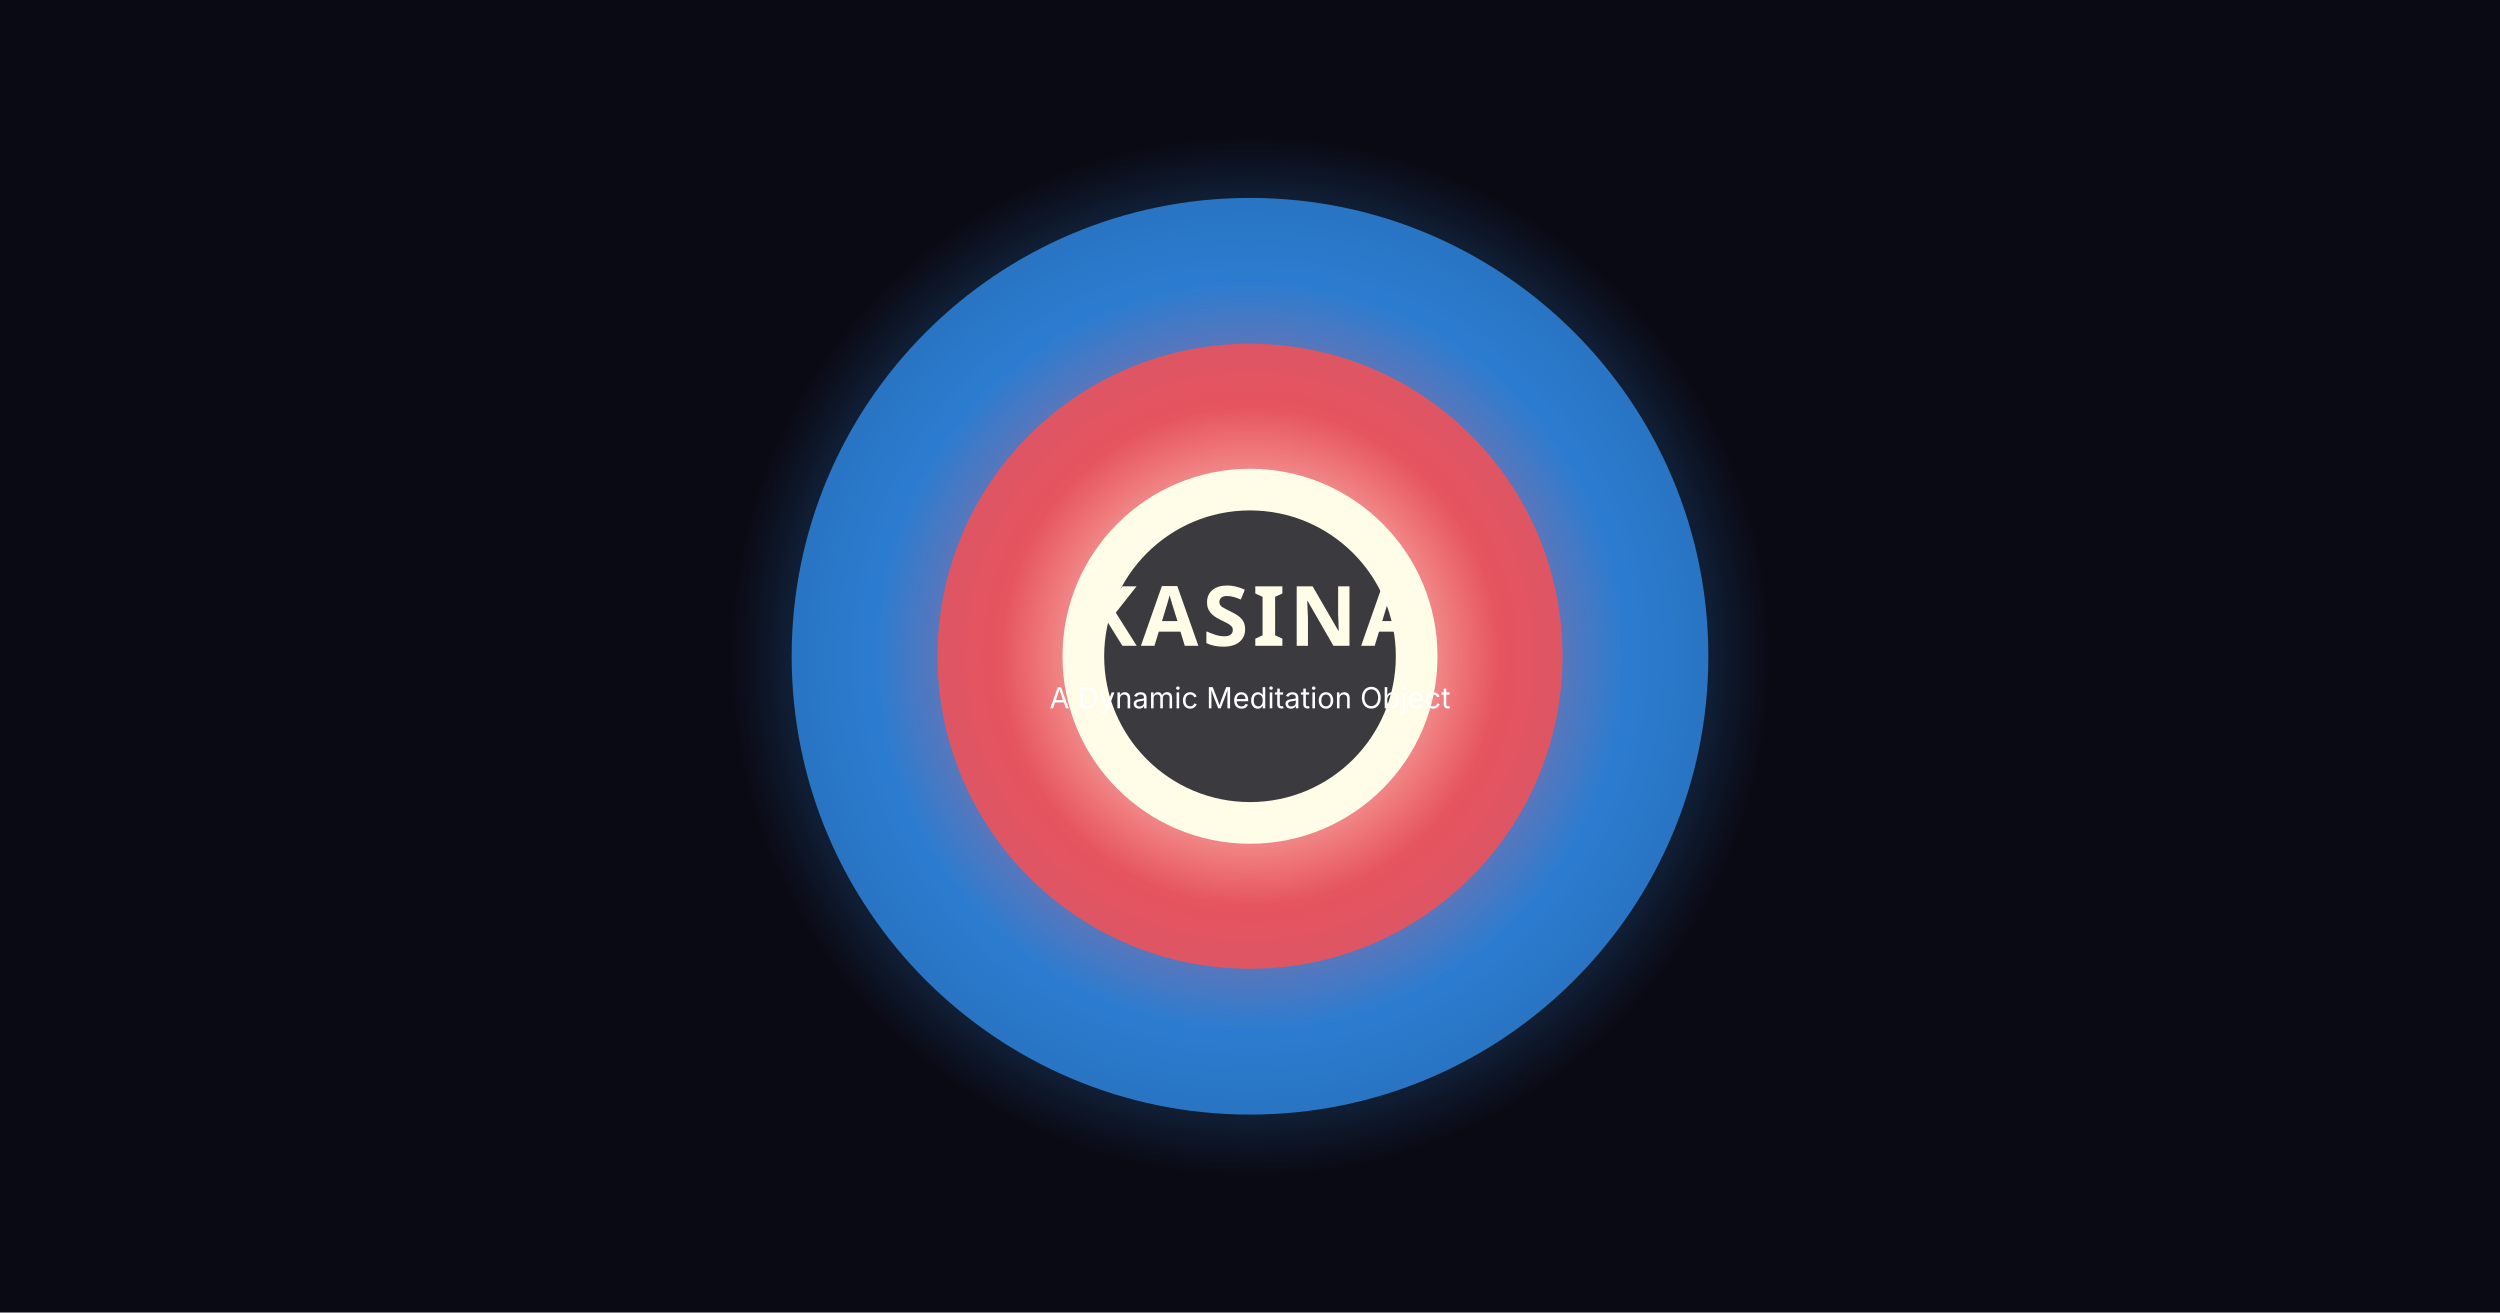
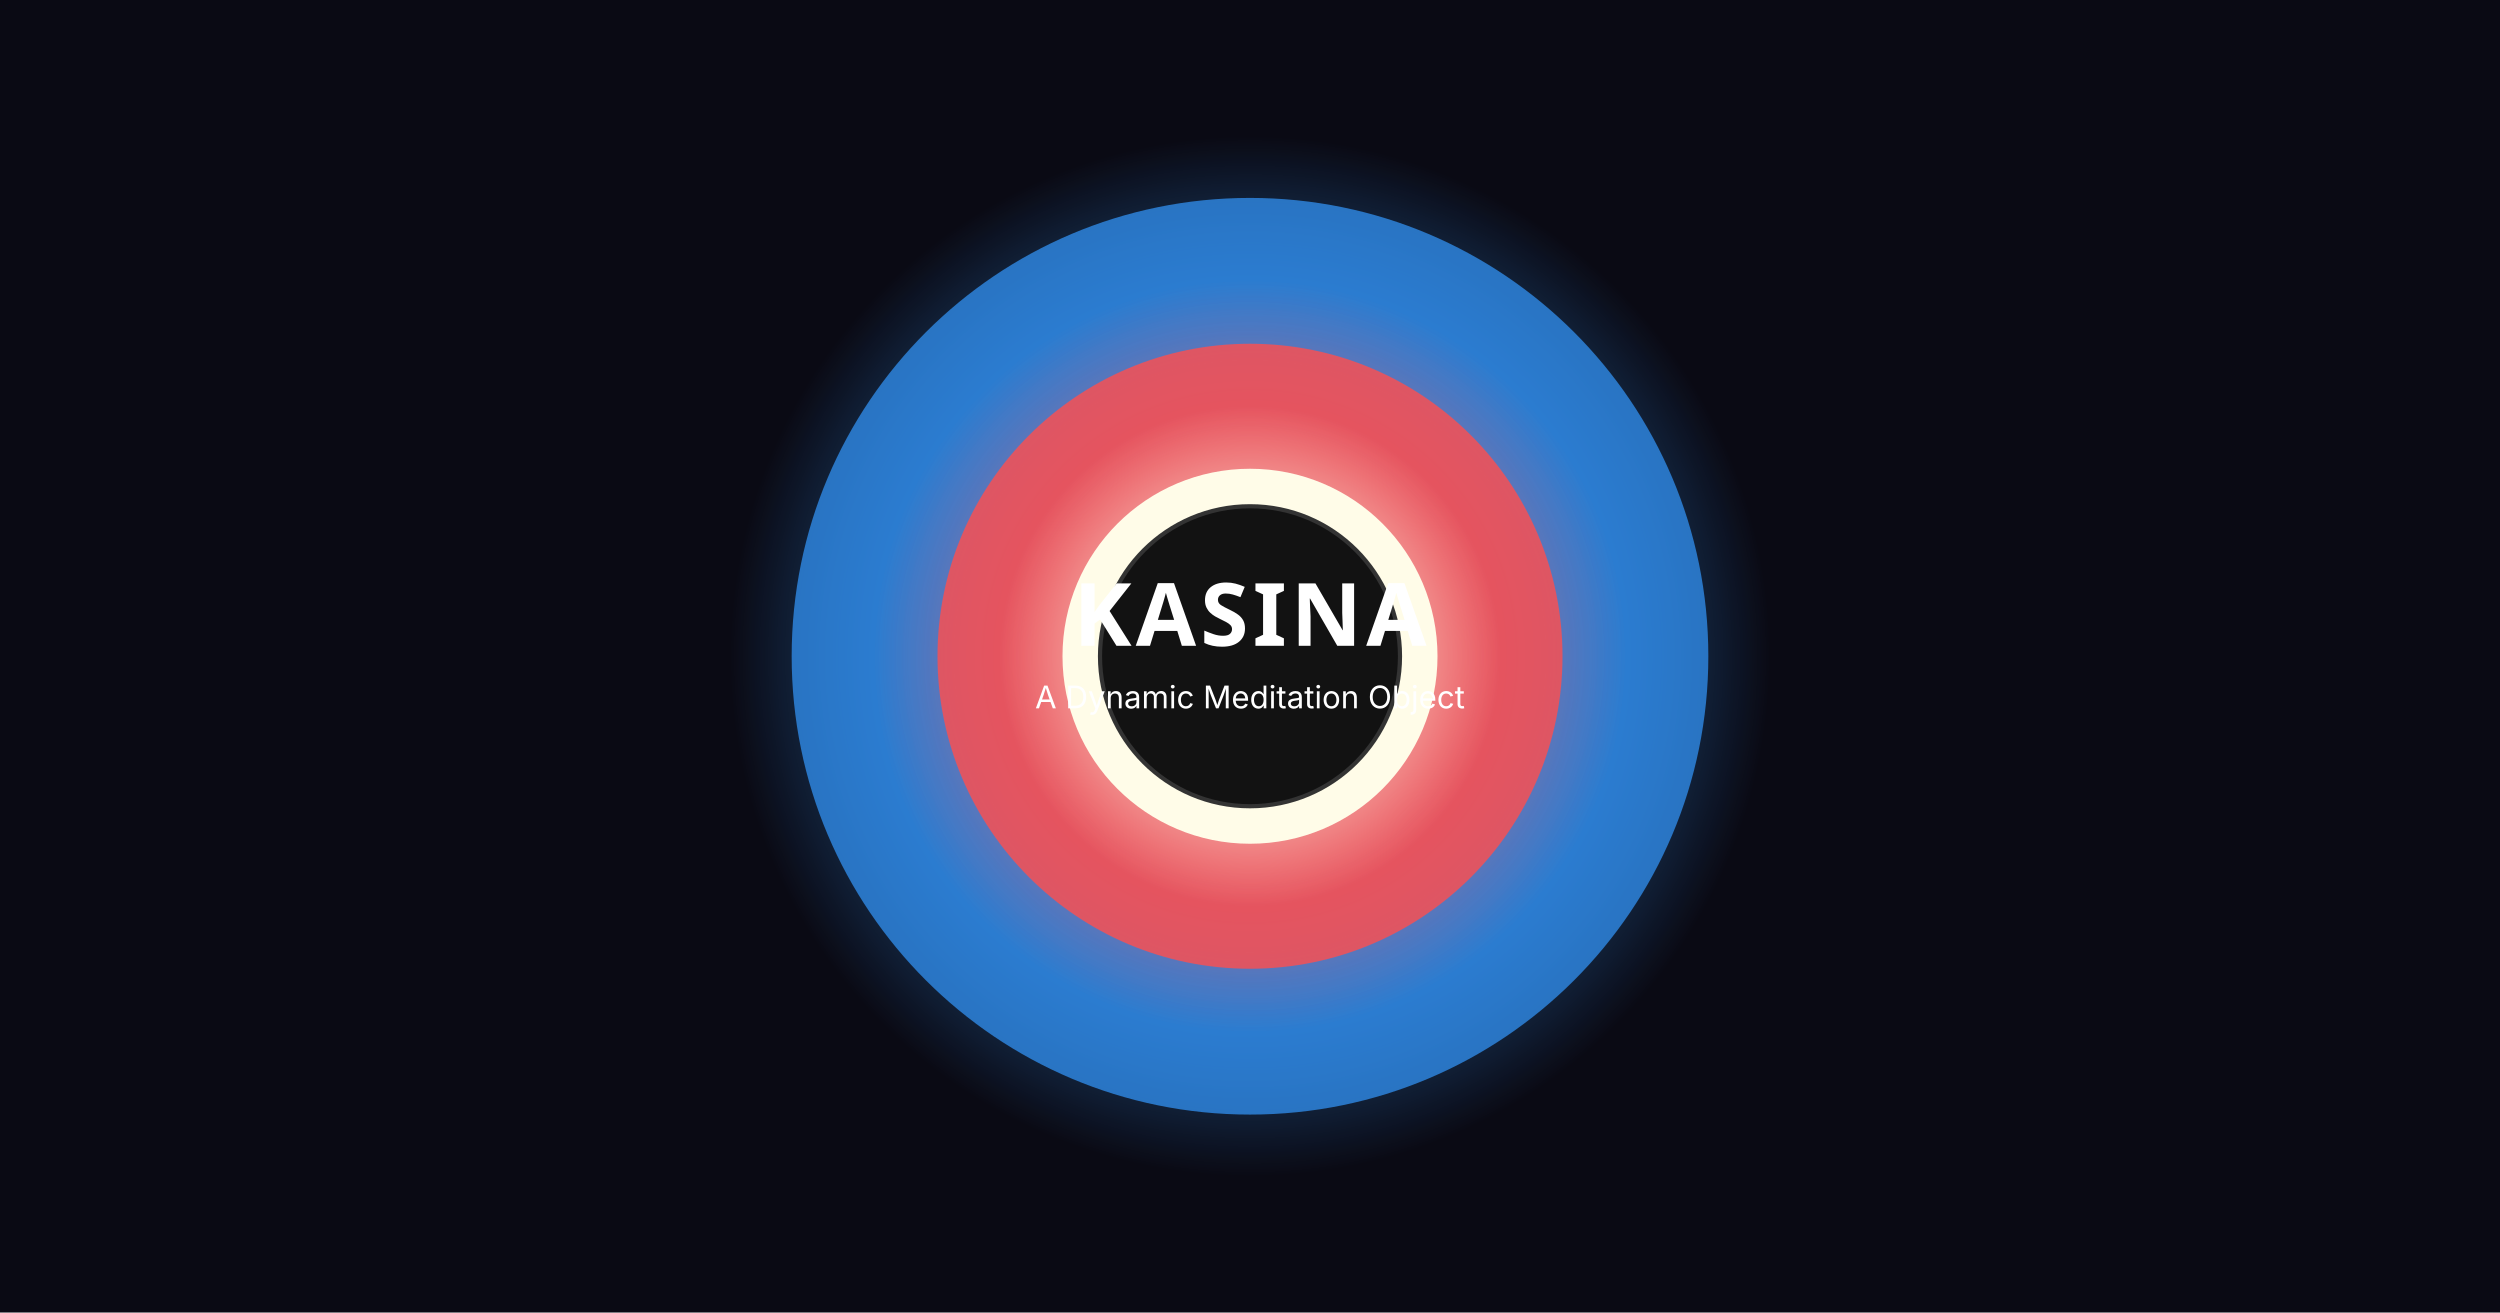
<svg xmlns="http://www.w3.org/2000/svg" width="1200" height="630" viewBox="0 0 1200 630" fill="none">
  <rect width="1200" height="630" fill="#0A0A14" />
  <circle cx="600" cy="315" r="250" fill="url(#blueGlow)" />
  <circle cx="600" cy="315" r="220" fill="#3399ff" opacity="0.7" />
  <circle cx="600" cy="315" r="180" fill="url(#redGlow)" />
  <circle cx="600" cy="315" r="150" fill="#ff4d4d" opacity="0.8" />
  <circle cx="600" cy="315" r="120" fill="url(#whiteGlow)" />
  <circle cx="600" cy="315" r="90" fill="#FFFCE8" />
-   <circle cx="600" cy="315" r="70" fill="rgba(10,10,20,0.8)" />
-   <text x="600" y="310" font-family="Nunito, sans-serif" font-size="40" font-weight="700" letter-spacing="2px" text-anchor="middle" fill="#FFFCE8" style="text-transform: uppercase;">KASINA</text>
-   <text x="600" y="340" font-family="Inter, sans-serif" font-size="14" font-weight="400" text-anchor="middle" fill="#FFFFFF">A Dynamic Meditation Object</text>
+   <circle cx="600" cy="315" r="72" fill="#121212" stroke="#333333" stroke-width="2" />
+   <circle cx="600" cy="315" r="70" fill="#121212" />
+   <text x="600" y="310" font-family="Nunito, sans-serif" font-size="42" font-weight="700" letter-spacing="2px" text-anchor="middle" fill="#FFFFFF" style="text-transform: uppercase;">KASINA</text>
+   <text x="600" y="340" font-family="Inter, sans-serif" font-size="15" font-weight="400" text-anchor="middle" fill="#FFFFFF">A Dynamic Meditation Object</text>
  <defs>
    <radialGradient id="whiteGlow" cx="0.5" cy="0.5" r="0.5" fx="0.5" fy="0.5">
      <stop offset="55%" stop-color="#FFFCE8" stop-opacity="0.5" />
      <stop offset="75%" stop-color="#FFFCE8" stop-opacity="0.3" />
      <stop offset="100%" stop-color="#FFFCE8" stop-opacity="0" />
    </radialGradient>
    <radialGradient id="redGlow" cx="0.5" cy="0.5" r="0.5" fx="0.5" fy="0.5">
      <stop offset="55%" stop-color="#ff4d4d" stop-opacity="0.5" />
      <stop offset="75%" stop-color="#ff4d4d" stop-opacity="0.3" />
      <stop offset="100%" stop-color="#ff4d4d" stop-opacity="0" />
    </radialGradient>
    <radialGradient id="blueGlow" cx="0.5" cy="0.5" r="0.5" fx="0.5" fy="0.5">
      <stop offset="55%" stop-color="#3399ff" stop-opacity="0.5" />
      <stop offset="75%" stop-color="#3399ff" stop-opacity="0.3" />
      <stop offset="100%" stop-color="#3399ff" stop-opacity="0" />
    </radialGradient>
  </defs>
</svg>
